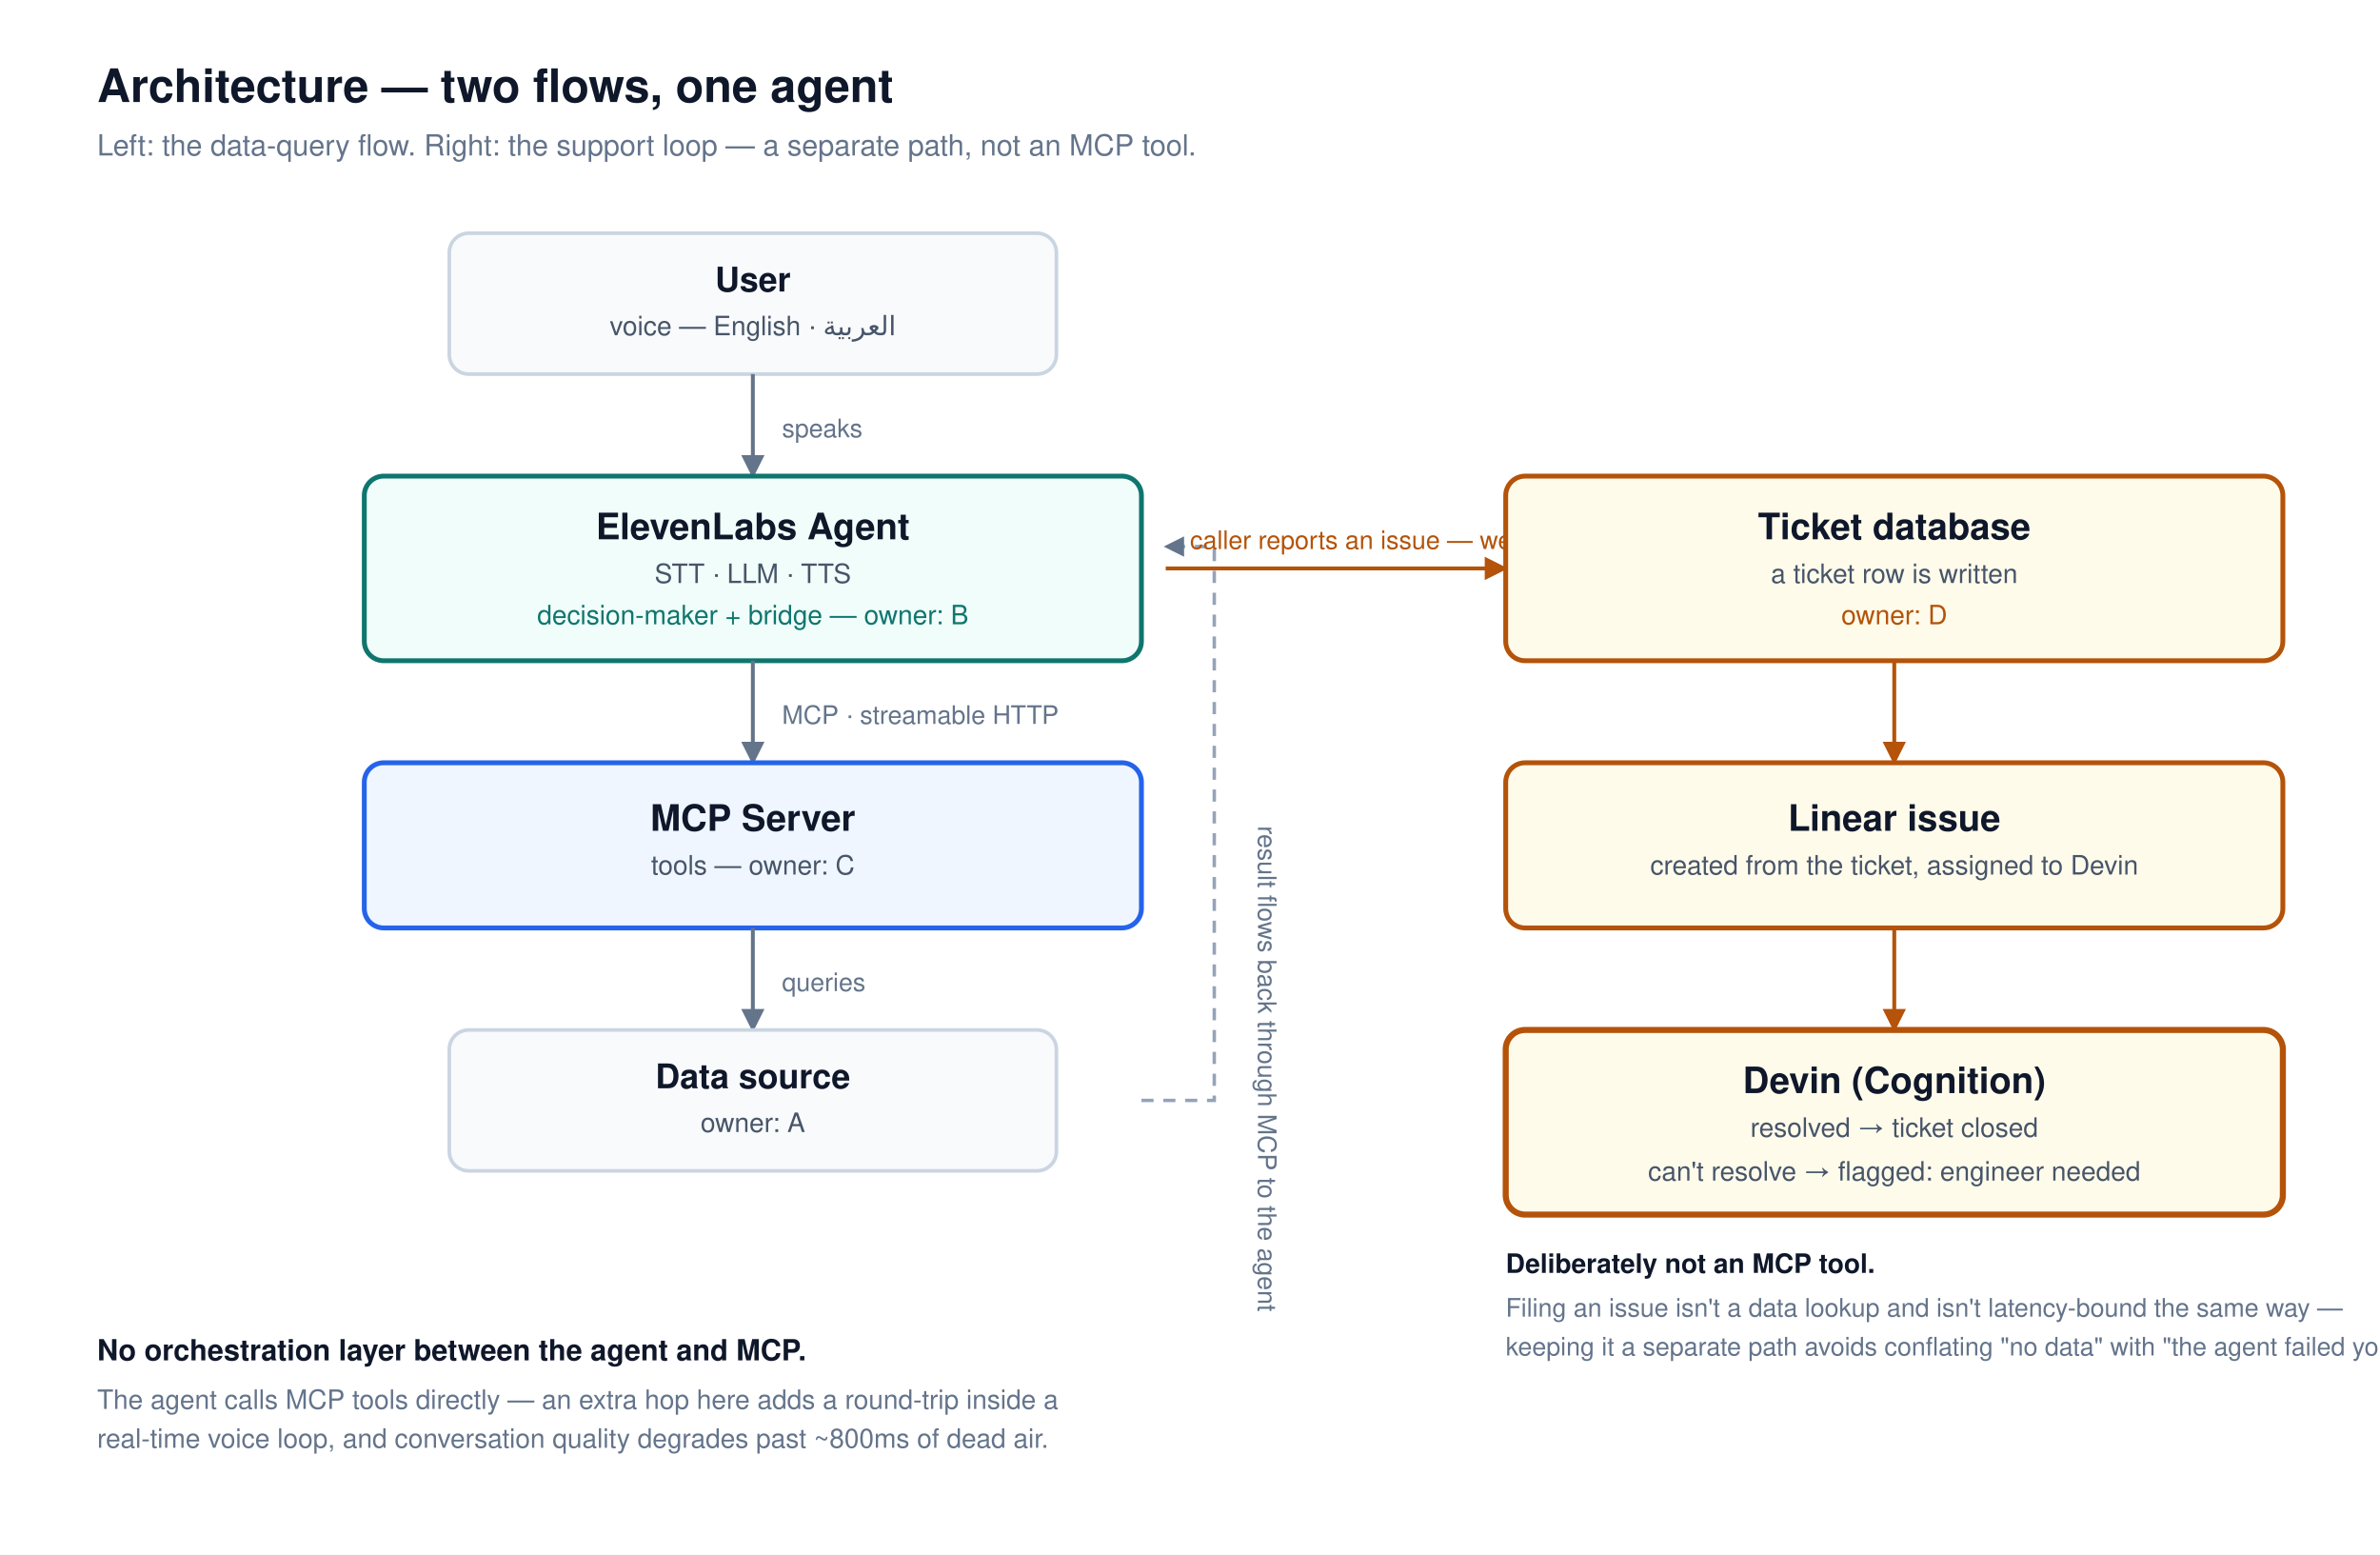
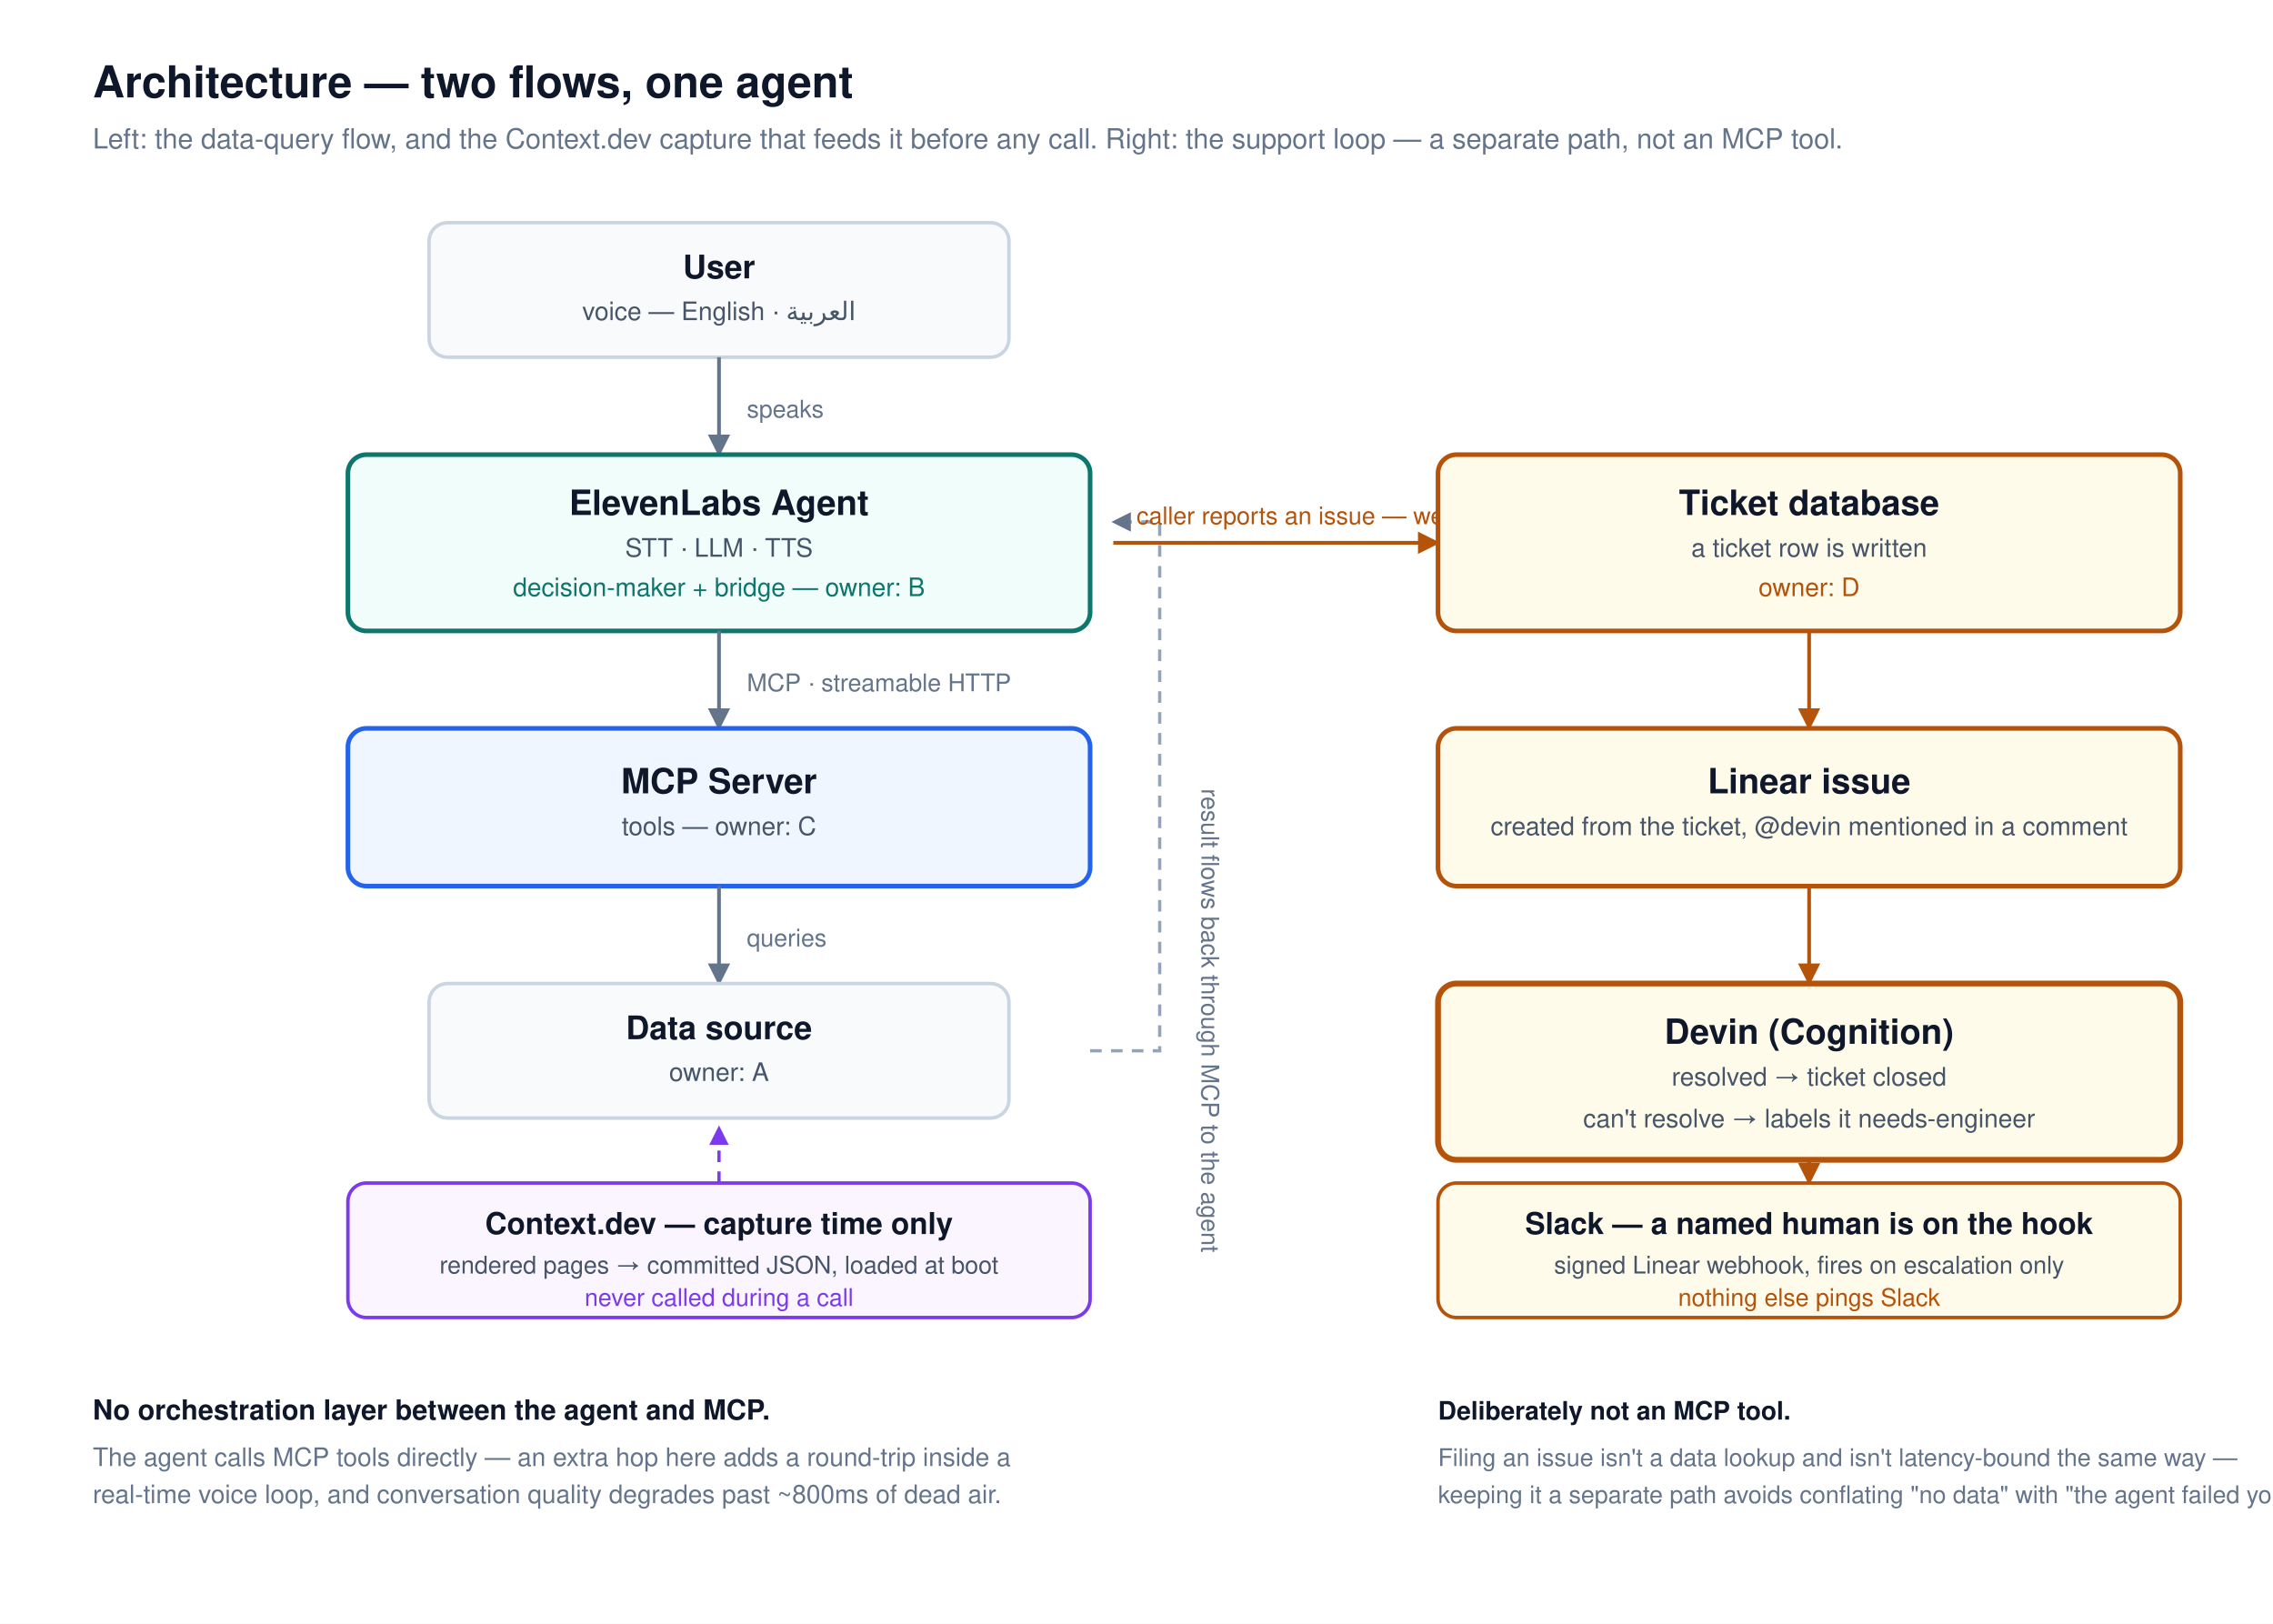
- <svg xmlns="http://www.w3.org/2000/svg" width="980" height="640" viewBox="0 0 980 640" font-family="ui-sans-serif, -apple-system, 'Segoe UI', Helvetica, Arial, sans-serif">
+ <svg xmlns="http://www.w3.org/2000/svg" width="980" height="700" viewBox="0 0 980 700" font-family="ui-sans-serif, -apple-system, 'Segoe UI', Helvetica, Arial, sans-serif">
  <defs>
    <marker id="ar" viewBox="0 0 10 10" refX="9" refY="5" markerWidth="6" markerHeight="6" orient="auto-start-reverse">
      <path d="M0,0 L10,5 L0,10 z" fill="#64748b" />
    </marker>
    <marker id="am" viewBox="0 0 10 10" refX="9" refY="5" markerWidth="6" markerHeight="6" orient="auto-start-reverse">
      <path d="M0,0 L10,5 L0,10 z" fill="#b45309" />
    </marker>
+     <marker id="ac" viewBox="0 0 10 10" refX="9" refY="5" markerWidth="6" markerHeight="6" orient="auto-start-reverse">
+       <path d="M0,0 L10,5 L0,10 z" fill="#7c3aed" />
+     </marker>
  </defs>
-   <rect x="0" y="0" width="980" height="640" fill="#ffffff" />
+   <rect x="0" y="0" width="980" height="700" fill="#ffffff" />
  <text x="40" y="42" font-size="19" font-weight="600" fill="#0f172a">Architecture — two flows, one agent</text>
-   <text x="40" y="64" font-size="12" fill="#64748b">Left: the data-query flow. Right: the support loop — a separate path, not an MCP tool.</text>
+   <text x="40" y="64" font-size="12" fill="#64748b">Left: the data-query flow, and the Context.dev capture that feeds it before any call. Right: the support loop — a separate path, not an MCP tool.</text>
  <rect x="185" y="96" width="250" height="58" rx="8" fill="#f8fafc" stroke="#cbd5e1" stroke-width="1.5" />
  <text x="310" y="120" font-size="14" font-weight="600" fill="#0f172a" text-anchor="middle">User</text>
  <text x="310" y="138" font-size="11" fill="#475569" text-anchor="middle">voice — English · العربية</text>
  <path d="M310,154 V196" fill="none" stroke="#64748b" stroke-width="1.6" marker-end="url(#ar)" />
  <text x="322" y="180" font-size="10.5" fill="#64748b">speaks</text>
  <rect x="150" y="196" width="320" height="76" rx="8" fill="#f0fdfa" stroke="#0f766e" stroke-width="2" />
  <text x="310" y="222" font-size="15" font-weight="600" fill="#0f172a" text-anchor="middle">ElevenLabs Agent</text>
  <text x="310" y="240" font-size="11" fill="#475569" text-anchor="middle">STT · LLM · TTS</text>
  <text x="310" y="257" font-size="11" fill="#0f766e" text-anchor="middle">decision-maker + bridge — owner: B</text>
  <path d="M310,272 V314" fill="none" stroke="#64748b" stroke-width="1.6" marker-end="url(#ar)" />
  <text x="322" y="298" font-size="10.5" fill="#64748b">MCP · streamable HTTP</text>
  <rect x="150" y="314" width="320" height="68" rx="8" fill="#eff6ff" stroke="#2563eb" stroke-width="2" />
  <text x="310" y="342" font-size="15" font-weight="600" fill="#0f172a" text-anchor="middle">MCP Server</text>
  <text x="310" y="360" font-size="11" fill="#475569" text-anchor="middle">tools — owner: C</text>
  <path d="M310,382 V424" fill="none" stroke="#64748b" stroke-width="1.6" marker-end="url(#ar)" />
  <text x="322" y="408" font-size="10.5" fill="#64748b">queries</text>
  <rect x="185" y="424" width="250" height="58" rx="8" fill="#f8fafc" stroke="#cbd5e1" stroke-width="1.5" />
  <text x="310" y="448" font-size="14" font-weight="600" fill="#0f172a" text-anchor="middle">Data source</text>
  <text x="310" y="466" font-size="11" fill="#475569" text-anchor="middle">owner: A</text>
+   <path d="M310,510 V486" fill="none" stroke="#7c3aed" stroke-width="1.4" stroke-dasharray="5 4" marker-end="url(#ac)" />
+   <rect x="150" y="510" width="320" height="58" rx="8" fill="#faf5ff" stroke="#7c3aed" stroke-width="1.5" />
+   <text x="310" y="532" font-size="13" font-weight="600" fill="#0f172a" text-anchor="middle">Context.dev — capture time only</text>
+   <text x="310" y="549" font-size="10.5" fill="#475569" text-anchor="middle">rendered pages → committed JSON, loaded at boot</text>
+   <text x="310" y="563" font-size="10.5" fill="#7c3aed" text-anchor="middle">never called during a call</text>
  <path d="M470,453 H500 V225 H480" fill="none" stroke="#94a3b8" stroke-width="1.4" stroke-dasharray="5 4" marker-end="url(#ar)" />
  <text x="518" y="340" font-size="10.5" fill="#64748b" transform="rotate(90 518 340)">result flows back through MCP to the agent</text>
-   <text x="40" y="560" font-size="12" font-weight="600" fill="#0f172a">No orchestration layer between the agent and MCP.</text>
-   <text x="40" y="580" font-size="11" fill="#64748b">The agent calls MCP tools directly — an extra hop here adds a round-trip inside a</text>
-   <text x="40" y="596" font-size="11" fill="#64748b">real-time voice loop, and conversation quality degrades past ~800ms of dead air.</text>
+   <text x="40" y="612" font-size="12" font-weight="600" fill="#0f172a">No orchestration layer between the agent and MCP.</text>
+   <text x="40" y="632" font-size="11" fill="#64748b">The agent calls MCP tools directly — an extra hop here adds a round-trip inside a</text>
+   <text x="40" y="648" font-size="11" fill="#64748b">real-time voice loop, and conversation quality degrades past ~800ms of dead air.</text>
  <path d="M480,234 H620" fill="none" stroke="#b45309" stroke-width="1.6" marker-end="url(#am)" />
  <text x="490" y="226" font-size="10.5" fill="#b45309">caller reports an issue — webhook, not MCP</text>
  <rect x="620" y="196" width="320" height="76" rx="8" fill="#fffbeb" stroke="#b45309" stroke-width="2" />
  <text x="780" y="222" font-size="15" font-weight="600" fill="#0f172a" text-anchor="middle">Ticket database</text>
  <text x="780" y="240" font-size="11" fill="#475569" text-anchor="middle">a ticket row is written</text>
  <text x="780" y="257" font-size="11" fill="#b45309" text-anchor="middle">owner: D</text>
  <path d="M780,272 V314" fill="none" stroke="#b45309" stroke-width="1.6" marker-end="url(#am)" />
  <rect x="620" y="314" width="320" height="68" rx="8" fill="#fffbeb" stroke="#b45309" stroke-width="2" />
  <text x="780" y="342" font-size="15" font-weight="600" fill="#0f172a" text-anchor="middle">Linear issue</text>
-   <text x="780" y="360" font-size="11" fill="#475569" text-anchor="middle">created from the ticket, assigned to Devin</text>
+   <text x="780" y="360" font-size="11" fill="#475569" text-anchor="middle">created from the ticket, @devin mentioned in a comment</text>
  <path d="M780,382 V424" fill="none" stroke="#b45309" stroke-width="1.6" marker-end="url(#am)" />
  <rect x="620" y="424" width="320" height="76" rx="8" fill="#fffbeb" stroke="#b45309" stroke-width="2.5" />
  <text x="780" y="450" font-size="15" font-weight="600" fill="#0f172a" text-anchor="middle">Devin (Cognition)</text>
  <text x="780" y="468" font-size="11" fill="#475569" text-anchor="middle">resolved → ticket closed</text>
-   <text x="780" y="486" font-size="11" fill="#475569" text-anchor="middle">can't resolve → flagged: engineer needed</text>
-   <text x="620" y="524" font-size="11" font-weight="600" fill="#0f172a">Deliberately not an MCP tool.</text>
-   <text x="620" y="542" font-size="10.5" fill="#64748b">Filing an issue isn't a data lookup and isn't latency-bound the same way —</text>
-   <text x="620" y="558" font-size="10.5" fill="#64748b">keeping it a separate path avoids conflating "no data" with "the agent failed you."</text>
+   <text x="780" y="486" font-size="11" fill="#475569" text-anchor="middle">can't resolve → labels it needs-engineer</text>
+   <text x="620" y="612" font-size="11" font-weight="600" fill="#0f172a">Deliberately not an MCP tool.</text>
+   <text x="620" y="632" font-size="10.5" fill="#64748b">Filing an issue isn't a data lookup and isn't latency-bound the same way —</text>
+   <text x="620" y="648" font-size="10.5" fill="#64748b">keeping it a separate path avoids conflating "no data" with "the agent failed you."</text>
+   <path d="M780,500 V510" fill="none" stroke="#b45309" stroke-width="1.6" marker-end="url(#am)" />
+   <rect x="620" y="510" width="320" height="58" rx="8" fill="#fffbeb" stroke="#b45309" stroke-width="1.5" />
+   <text x="780" y="532" font-size="13" font-weight="600" fill="#0f172a" text-anchor="middle">Slack — a named human is on the hook</text>
+   <text x="780" y="549" font-size="10.5" fill="#475569" text-anchor="middle">signed Linear webhook, fires on escalation only</text>
+   <text x="780" y="563" font-size="10.5" fill="#b45309" text-anchor="middle">nothing else pings Slack</text>
</svg>
